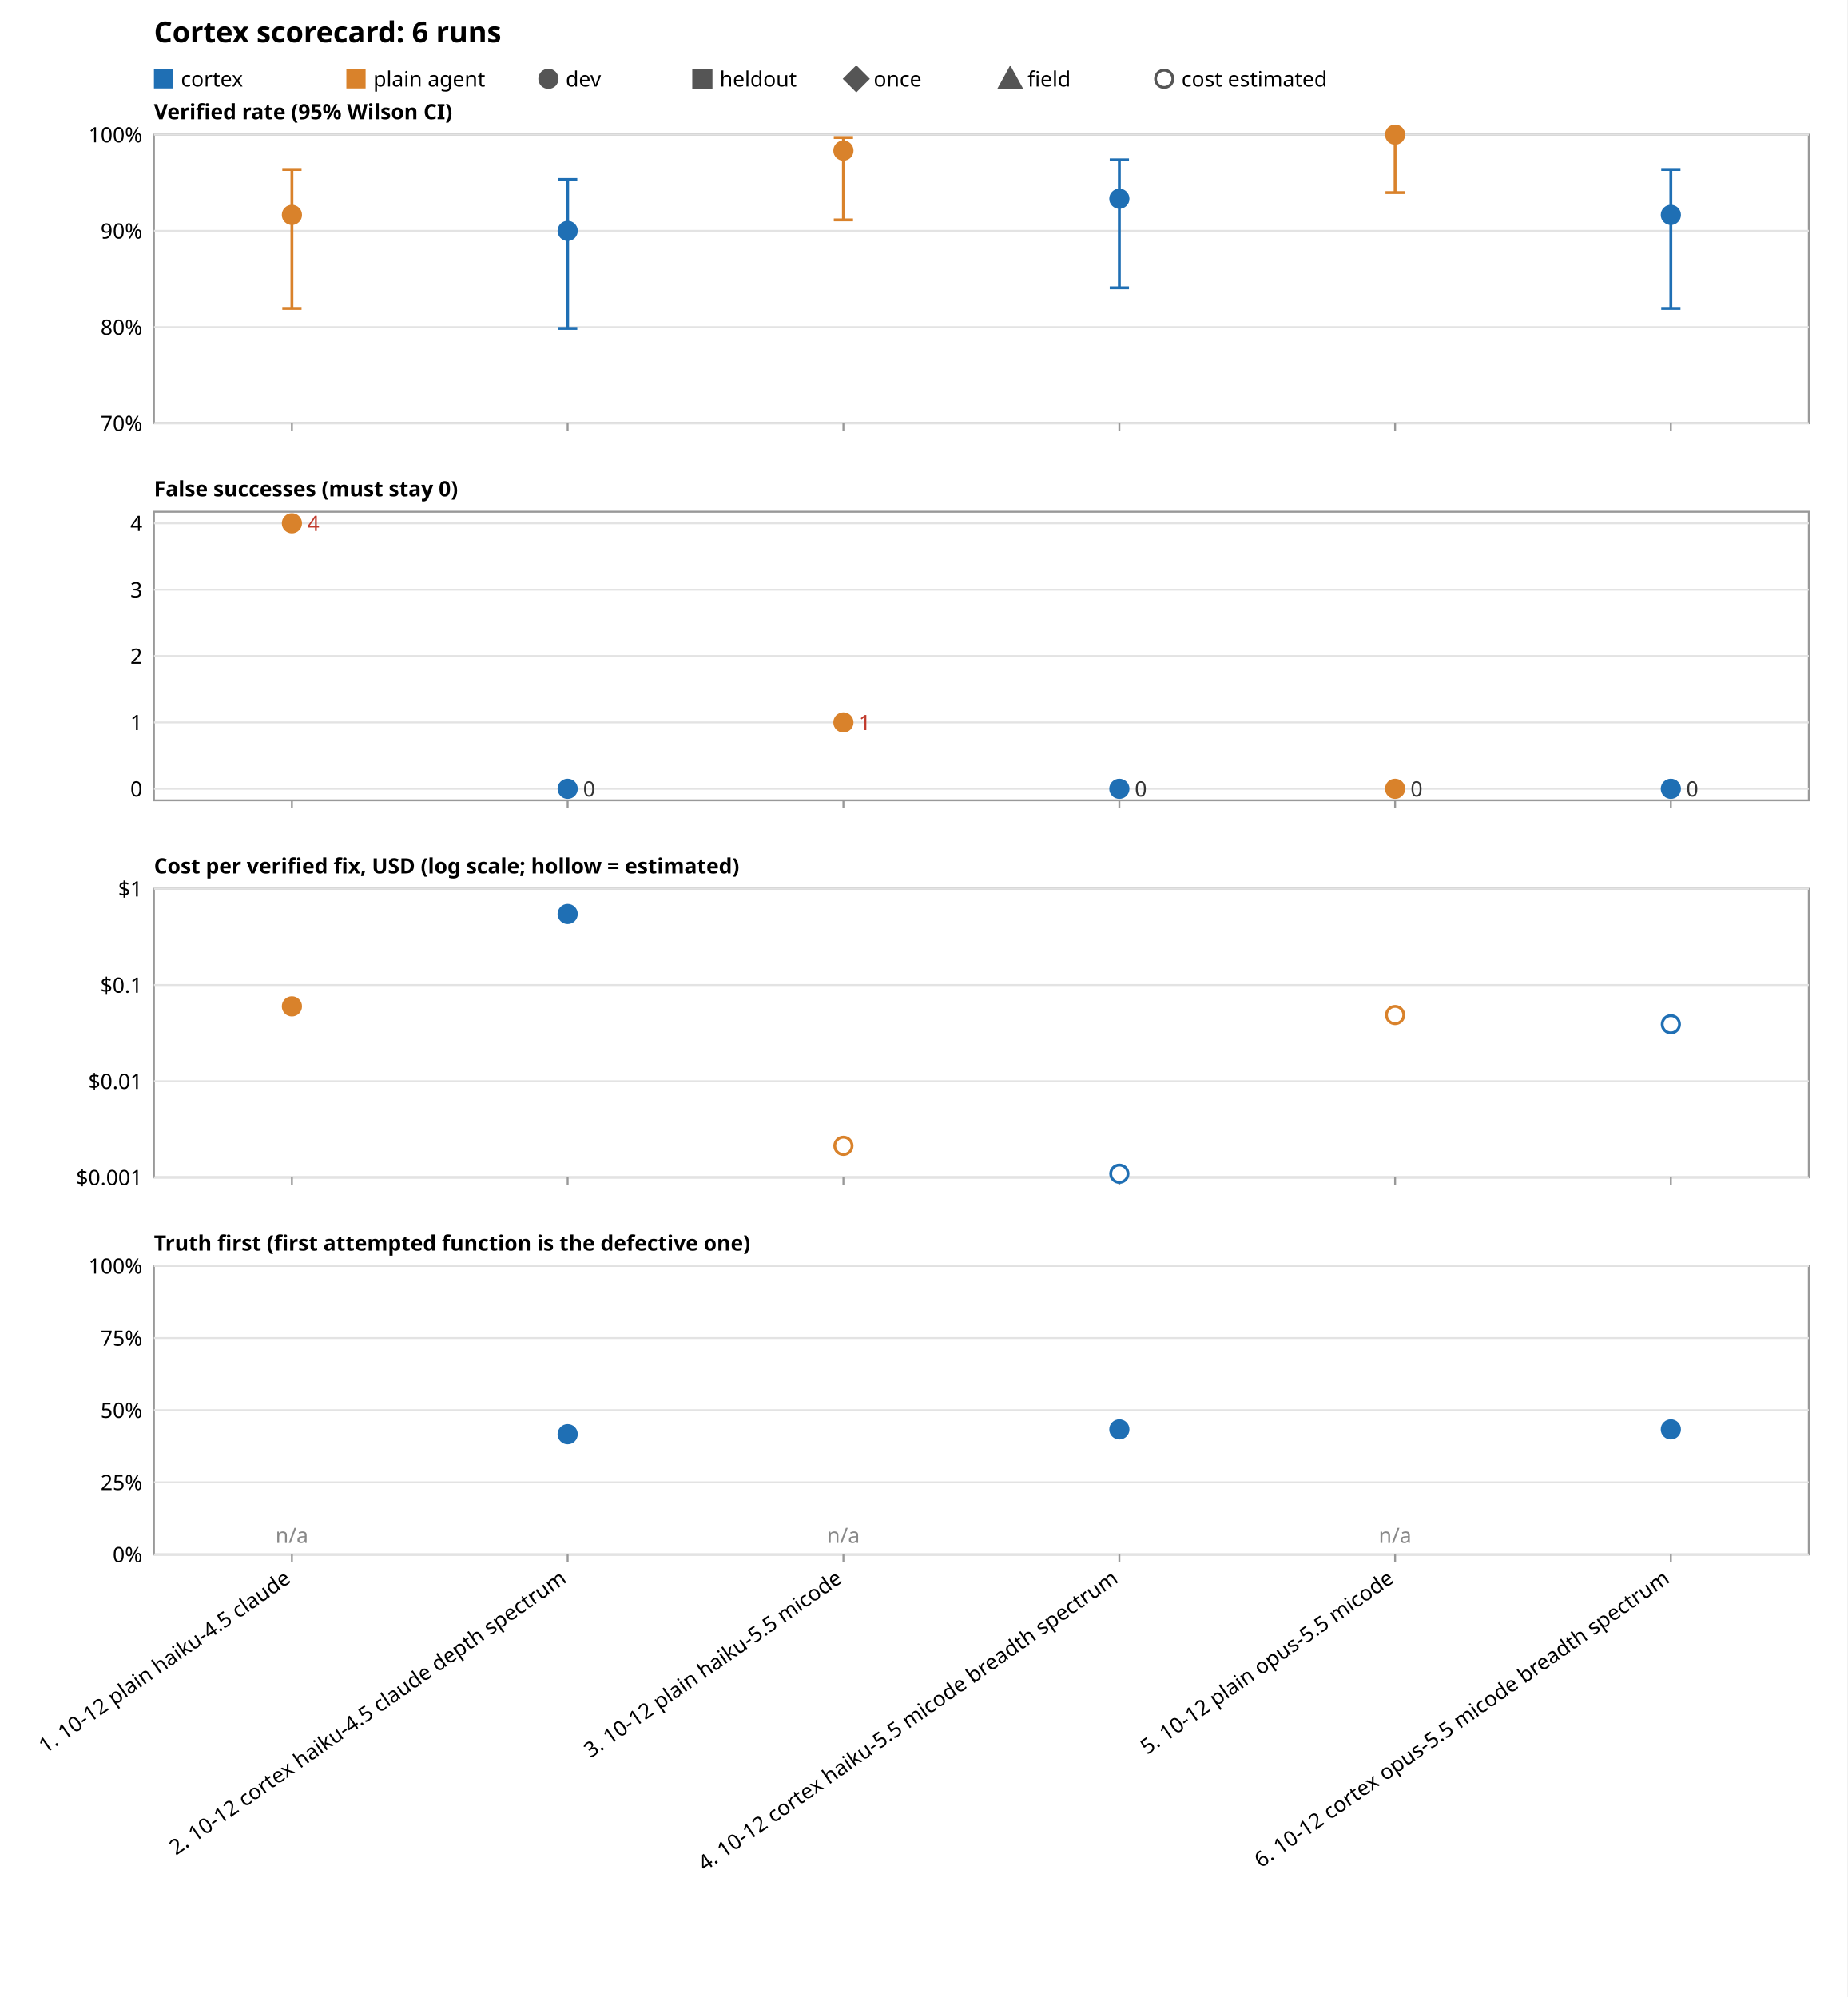
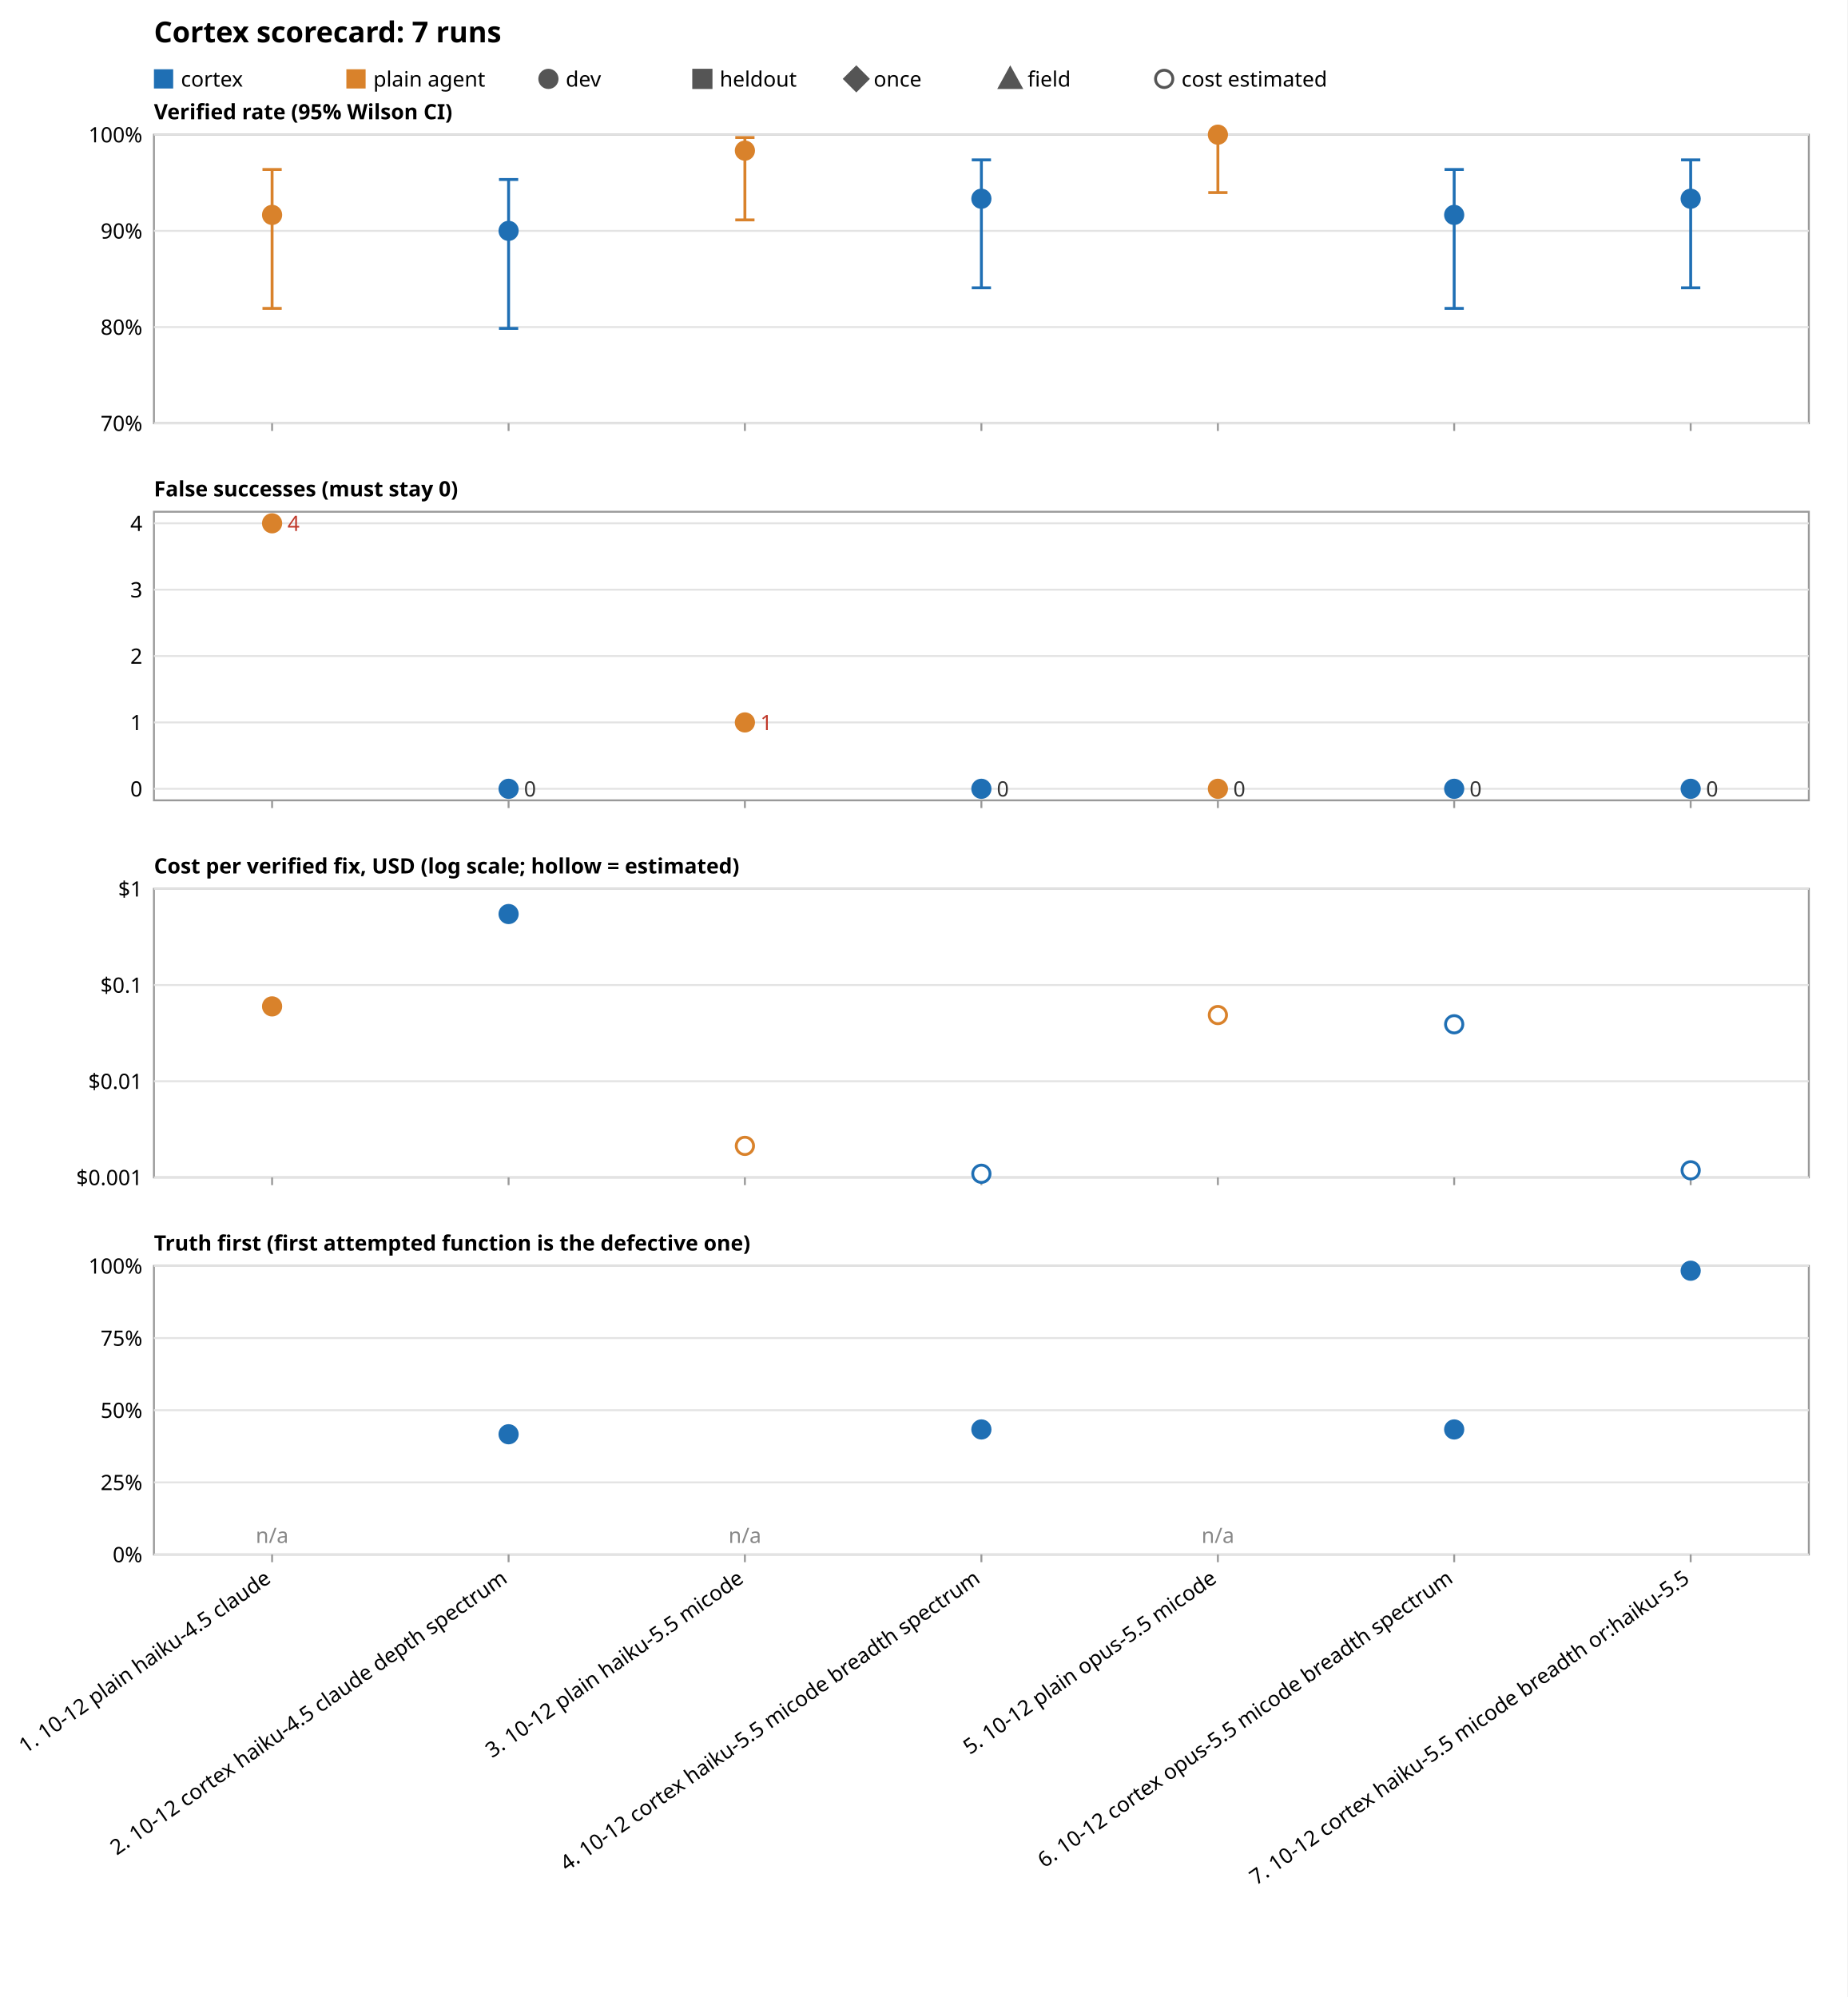
<svg xmlns="http://www.w3.org/2000/svg" width="960" height="1038" viewBox="0 0 960 1038" font-family="sans-serif" font-size="11">
  <rect x="0" y="0" width="960" height="1038" fill="#ffffff" />
-   <text x="80" y="22" font-size="15" font-weight="bold">Cortex scorecard: 6 runs</text>
+   <text x="80" y="22" font-size="15" font-weight="bold">Cortex scorecard: 7 runs</text>
  <rect x="80" y="36" width="10" height="10" fill="#1f6fb4" />
  <text x="94" y="45">cortex</text>
  <rect x="180" y="36" width="10" height="10" fill="#d9822b" />
  <text x="194" y="45">plain agent</text>
  <circle cx="285.0" cy="41.0" r="4.5" fill="#555555" stroke="#555555" stroke-width="1.5" />
  <text x="294" y="45">dev</text>
  <rect x="360.5" y="36.5" width="9" height="9" fill="#555555" stroke="#555555" stroke-width="1.5" />
  <text x="374" y="45">heldout</text>
  <polygon points="445.0,35.0 451.0,41.0 445.0,47.0 439.0,41.0" fill="#555555" stroke="#555555" stroke-width="1.5" />
  <text x="454" y="45">once</text>
  <polygon points="525.0,35.5 530.5,45.5 519.5,45.5" fill="#555555" stroke="#555555" stroke-width="1.5" />
  <text x="534" y="45">field</text>
  <circle cx="605.0" cy="41.0" r="4.5" fill="#ffffff" stroke="#555555" stroke-width="1.5" />
  <text x="614" y="45">cost estimated</text>
  <text x="80" y="62" font-weight="bold">Verified rate (95% Wilson CI)</text>
  <rect x="80" y="70" width="860" height="150" fill="none" stroke="#999999" />
  <line x1="80" y1="220.0" x2="940" y2="220.0" stroke="#e3e3e3" />
  <text x="74" y="224.0" text-anchor="end">70%</text>
  <line x1="80" y1="170.0" x2="940" y2="170.0" stroke="#e3e3e3" />
  <text x="74" y="174.0" text-anchor="end">80%</text>
  <line x1="80" y1="120.0" x2="940" y2="120.0" stroke="#e3e3e3" />
  <text x="74" y="124.0" text-anchor="end">90%</text>
  <line x1="80" y1="70.0" x2="940" y2="70.0" stroke="#e3e3e3" />
  <text x="74" y="74.0" text-anchor="end">100%</text>
-   <line x1="151.7" y1="220" x2="151.7" y2="224" stroke="#999999" />
-   <line x1="295.0" y1="220" x2="295.0" y2="224" stroke="#999999" />
-   <line x1="438.3" y1="220" x2="438.3" y2="224" stroke="#999999" />
-   <line x1="581.7" y1="220" x2="581.7" y2="224" stroke="#999999" />
-   <line x1="725.0" y1="220" x2="725.0" y2="224" stroke="#999999" />
-   <line x1="868.3" y1="220" x2="868.3" y2="224" stroke="#999999" />
-   <line x1="151.7" y1="160.3" x2="151.7" y2="88.1" stroke="#d9822b" stroke-width="1.5" />
-   <line x1="146.7" y1="160.3" x2="156.7" y2="160.3" stroke="#d9822b" stroke-width="1.5" />
-   <line x1="146.7" y1="88.1" x2="156.7" y2="88.1" stroke="#d9822b" stroke-width="1.5" />
-   <circle cx="151.7" cy="111.7" r="4.5" fill="#d9822b" stroke="#d9822b" stroke-width="1.5" />
-   <line x1="295.0" y1="170.7" x2="295.0" y2="93.3" stroke="#1f6fb4" stroke-width="1.5" />
-   <line x1="290.0" y1="170.7" x2="300.0" y2="170.7" stroke="#1f6fb4" stroke-width="1.5" />
-   <line x1="290.0" y1="93.3" x2="300.0" y2="93.3" stroke="#1f6fb4" stroke-width="1.5" />
-   <circle cx="295.0" cy="120.0" r="4.5" fill="#1f6fb4" stroke="#1f6fb4" stroke-width="1.5" />
-   <line x1="438.3" y1="114.3" x2="438.3" y2="71.5" stroke="#d9822b" stroke-width="1.5" />
-   <line x1="433.3" y1="114.3" x2="443.3" y2="114.3" stroke="#d9822b" stroke-width="1.5" />
-   <line x1="433.3" y1="71.5" x2="443.3" y2="71.5" stroke="#d9822b" stroke-width="1.5" />
-   <circle cx="438.3" cy="78.3" r="4.5" fill="#d9822b" stroke="#d9822b" stroke-width="1.5" />
-   <line x1="581.7" y1="149.6" x2="581.7" y2="83.1" stroke="#1f6fb4" stroke-width="1.5" />
-   <line x1="576.7" y1="149.6" x2="586.7" y2="149.6" stroke="#1f6fb4" stroke-width="1.5" />
-   <line x1="576.7" y1="83.1" x2="586.7" y2="83.1" stroke="#1f6fb4" stroke-width="1.5" />
-   <circle cx="581.7" cy="103.3" r="4.5" fill="#1f6fb4" stroke="#1f6fb4" stroke-width="1.5" />
-   <line x1="725.0" y1="100.1" x2="725.0" y2="70.0" stroke="#d9822b" stroke-width="1.5" />
-   <line x1="720.0" y1="100.1" x2="730.0" y2="100.1" stroke="#d9822b" stroke-width="1.5" />
-   <line x1="720.0" y1="70.0" x2="730.0" y2="70.0" stroke="#d9822b" stroke-width="1.5" />
-   <circle cx="725.0" cy="70.0" r="4.5" fill="#d9822b" stroke="#d9822b" stroke-width="1.5" />
-   <line x1="868.3" y1="160.3" x2="868.3" y2="88.1" stroke="#1f6fb4" stroke-width="1.5" />
-   <line x1="863.3" y1="160.3" x2="873.3" y2="160.3" stroke="#1f6fb4" stroke-width="1.5" />
-   <line x1="863.3" y1="88.1" x2="873.3" y2="88.1" stroke="#1f6fb4" stroke-width="1.5" />
-   <circle cx="868.3" cy="111.7" r="4.5" fill="#1f6fb4" stroke="#1f6fb4" stroke-width="1.5" />
+   <line x1="141.4" y1="220" x2="141.4" y2="224" stroke="#999999" />
+   <line x1="264.3" y1="220" x2="264.3" y2="224" stroke="#999999" />
+   <line x1="387.1" y1="220" x2="387.1" y2="224" stroke="#999999" />
+   <line x1="510.0" y1="220" x2="510.0" y2="224" stroke="#999999" />
+   <line x1="632.9" y1="220" x2="632.9" y2="224" stroke="#999999" />
+   <line x1="755.7" y1="220" x2="755.7" y2="224" stroke="#999999" />
+   <line x1="878.6" y1="220" x2="878.6" y2="224" stroke="#999999" />
+   <line x1="141.4" y1="160.3" x2="141.4" y2="88.1" stroke="#d9822b" stroke-width="1.5" />
+   <line x1="136.4" y1="160.3" x2="146.4" y2="160.3" stroke="#d9822b" stroke-width="1.5" />
+   <line x1="136.4" y1="88.1" x2="146.4" y2="88.1" stroke="#d9822b" stroke-width="1.5" />
+   <circle cx="141.4" cy="111.7" r="4.5" fill="#d9822b" stroke="#d9822b" stroke-width="1.5" />
+   <line x1="264.3" y1="170.7" x2="264.3" y2="93.3" stroke="#1f6fb4" stroke-width="1.5" />
+   <line x1="259.3" y1="170.7" x2="269.3" y2="170.7" stroke="#1f6fb4" stroke-width="1.5" />
+   <line x1="259.3" y1="93.3" x2="269.3" y2="93.3" stroke="#1f6fb4" stroke-width="1.5" />
+   <circle cx="264.3" cy="120.0" r="4.5" fill="#1f6fb4" stroke="#1f6fb4" stroke-width="1.5" />
+   <line x1="387.1" y1="114.3" x2="387.1" y2="71.5" stroke="#d9822b" stroke-width="1.5" />
+   <line x1="382.1" y1="114.3" x2="392.1" y2="114.3" stroke="#d9822b" stroke-width="1.5" />
+   <line x1="382.1" y1="71.5" x2="392.1" y2="71.5" stroke="#d9822b" stroke-width="1.5" />
+   <circle cx="387.1" cy="78.3" r="4.5" fill="#d9822b" stroke="#d9822b" stroke-width="1.5" />
+   <line x1="510.0" y1="149.6" x2="510.0" y2="83.1" stroke="#1f6fb4" stroke-width="1.5" />
+   <line x1="505.0" y1="149.6" x2="515.0" y2="149.6" stroke="#1f6fb4" stroke-width="1.5" />
+   <line x1="505.0" y1="83.1" x2="515.0" y2="83.1" stroke="#1f6fb4" stroke-width="1.5" />
+   <circle cx="510.0" cy="103.3" r="4.5" fill="#1f6fb4" stroke="#1f6fb4" stroke-width="1.5" />
+   <line x1="632.9" y1="100.1" x2="632.9" y2="70.0" stroke="#d9822b" stroke-width="1.5" />
+   <line x1="627.9" y1="100.1" x2="637.9" y2="100.1" stroke="#d9822b" stroke-width="1.5" />
+   <line x1="627.9" y1="70.0" x2="637.9" y2="70.0" stroke="#d9822b" stroke-width="1.5" />
+   <circle cx="632.9" cy="70.0" r="4.5" fill="#d9822b" stroke="#d9822b" stroke-width="1.5" />
+   <line x1="755.7" y1="160.3" x2="755.7" y2="88.1" stroke="#1f6fb4" stroke-width="1.5" />
+   <line x1="750.7" y1="160.3" x2="760.7" y2="160.3" stroke="#1f6fb4" stroke-width="1.5" />
+   <line x1="750.7" y1="88.1" x2="760.7" y2="88.1" stroke="#1f6fb4" stroke-width="1.5" />
+   <circle cx="755.7" cy="111.7" r="4.5" fill="#1f6fb4" stroke="#1f6fb4" stroke-width="1.5" />
+   <line x1="878.6" y1="149.6" x2="878.6" y2="83.1" stroke="#1f6fb4" stroke-width="1.5" />
+   <line x1="873.6" y1="149.6" x2="883.6" y2="149.6" stroke="#1f6fb4" stroke-width="1.5" />
+   <line x1="873.6" y1="83.1" x2="883.6" y2="83.1" stroke="#1f6fb4" stroke-width="1.5" />
+   <circle cx="878.6" cy="103.3" r="4.5" fill="#1f6fb4" stroke="#1f6fb4" stroke-width="1.5" />
  <text x="80" y="258" font-weight="bold">False successes (must stay 0)</text>
  <rect x="80" y="266" width="860" height="150" fill="none" stroke="#999999" />
  <line x1="80" y1="410.0" x2="940" y2="410.0" stroke="#e3e3e3" />
  <text x="74" y="414.0" text-anchor="end">0</text>
  <line x1="80" y1="375.5" x2="940" y2="375.5" stroke="#e3e3e3" />
  <text x="74" y="379.5" text-anchor="end">1</text>
  <line x1="80" y1="341.0" x2="940" y2="341.0" stroke="#e3e3e3" />
  <text x="74" y="345.0" text-anchor="end">2</text>
  <line x1="80" y1="306.5" x2="940" y2="306.5" stroke="#e3e3e3" />
  <text x="74" y="310.5" text-anchor="end">3</text>
  <line x1="80" y1="272.0" x2="940" y2="272.0" stroke="#e3e3e3" />
  <text x="74" y="276.0" text-anchor="end">4</text>
-   <line x1="151.7" y1="416" x2="151.7" y2="420" stroke="#999999" />
-   <line x1="295.0" y1="416" x2="295.0" y2="420" stroke="#999999" />
-   <line x1="438.3" y1="416" x2="438.3" y2="420" stroke="#999999" />
-   <line x1="581.7" y1="416" x2="581.7" y2="420" stroke="#999999" />
-   <line x1="725.0" y1="416" x2="725.0" y2="420" stroke="#999999" />
-   <line x1="868.3" y1="416" x2="868.3" y2="420" stroke="#999999" />
-   <circle cx="151.7" cy="272.0" r="4.5" fill="#d9822b" stroke="#d9822b" stroke-width="1.5" />
-   <text x="159.7" y="276.0" fill="#c0392b">4</text>
-   <circle cx="295.0" cy="410.0" r="4.5" fill="#1f6fb4" stroke="#1f6fb4" stroke-width="1.5" />
-   <text x="303.0" y="414.0" fill="#333333">0</text>
-   <circle cx="438.3" cy="375.5" r="4.5" fill="#d9822b" stroke="#d9822b" stroke-width="1.5" />
-   <text x="446.3" y="379.5" fill="#c0392b">1</text>
-   <circle cx="581.7" cy="410.0" r="4.5" fill="#1f6fb4" stroke="#1f6fb4" stroke-width="1.5" />
-   <text x="589.7" y="414.0" fill="#333333">0</text>
-   <circle cx="725.0" cy="410.0" r="4.5" fill="#d9822b" stroke="#d9822b" stroke-width="1.5" />
-   <text x="733.0" y="414.0" fill="#333333">0</text>
-   <circle cx="868.3" cy="410.0" r="4.5" fill="#1f6fb4" stroke="#1f6fb4" stroke-width="1.5" />
-   <text x="876.3" y="414.0" fill="#333333">0</text>
+   <line x1="141.4" y1="416" x2="141.4" y2="420" stroke="#999999" />
+   <line x1="264.3" y1="416" x2="264.3" y2="420" stroke="#999999" />
+   <line x1="387.1" y1="416" x2="387.1" y2="420" stroke="#999999" />
+   <line x1="510.0" y1="416" x2="510.0" y2="420" stroke="#999999" />
+   <line x1="632.9" y1="416" x2="632.9" y2="420" stroke="#999999" />
+   <line x1="755.7" y1="416" x2="755.7" y2="420" stroke="#999999" />
+   <line x1="878.6" y1="416" x2="878.6" y2="420" stroke="#999999" />
+   <circle cx="141.4" cy="272.0" r="4.5" fill="#d9822b" stroke="#d9822b" stroke-width="1.5" />
+   <text x="149.4" y="276.0" fill="#c0392b">4</text>
+   <circle cx="264.3" cy="410.0" r="4.5" fill="#1f6fb4" stroke="#1f6fb4" stroke-width="1.5" />
+   <text x="272.3" y="414.0" fill="#333333">0</text>
+   <circle cx="387.1" cy="375.5" r="4.5" fill="#d9822b" stroke="#d9822b" stroke-width="1.5" />
+   <text x="395.1" y="379.5" fill="#c0392b">1</text>
+   <circle cx="510.0" cy="410.0" r="4.5" fill="#1f6fb4" stroke="#1f6fb4" stroke-width="1.5" />
+   <text x="518.0" y="414.0" fill="#333333">0</text>
+   <circle cx="632.9" cy="410.0" r="4.5" fill="#d9822b" stroke="#d9822b" stroke-width="1.5" />
+   <text x="640.9" y="414.0" fill="#333333">0</text>
+   <circle cx="755.7" cy="410.0" r="4.5" fill="#1f6fb4" stroke="#1f6fb4" stroke-width="1.5" />
+   <text x="763.7" y="414.0" fill="#333333">0</text>
+   <circle cx="878.6" cy="410.0" r="4.5" fill="#1f6fb4" stroke="#1f6fb4" stroke-width="1.5" />
+   <text x="886.6" y="414.0" fill="#333333">0</text>
  <text x="80" y="454" font-weight="bold">Cost per verified fix, USD (log scale; hollow = estimated)</text>
  <rect x="80" y="462" width="860" height="150" fill="none" stroke="#999999" />
  <line x1="80" y1="612.0" x2="940" y2="612.0" stroke="#e3e3e3" />
  <text x="74" y="616.0" text-anchor="end">$0.001</text>
  <line x1="80" y1="562.0" x2="940" y2="562.0" stroke="#e3e3e3" />
  <text x="74" y="566.0" text-anchor="end">$0.01</text>
  <line x1="80" y1="512.0" x2="940" y2="512.0" stroke="#e3e3e3" />
  <text x="74" y="516.0" text-anchor="end">$0.1</text>
  <line x1="80" y1="462.0" x2="940" y2="462.0" stroke="#e3e3e3" />
  <text x="74" y="466.0" text-anchor="end">$1</text>
-   <line x1="151.7" y1="612" x2="151.7" y2="616" stroke="#999999" />
-   <line x1="295.0" y1="612" x2="295.0" y2="616" stroke="#999999" />
-   <line x1="438.3" y1="612" x2="438.3" y2="616" stroke="#999999" />
-   <line x1="581.7" y1="612" x2="581.7" y2="616" stroke="#999999" />
-   <line x1="725.0" y1="612" x2="725.0" y2="616" stroke="#999999" />
-   <line x1="868.3" y1="612" x2="868.3" y2="616" stroke="#999999" />
-   <circle cx="151.7" cy="523.1" r="4.5" fill="#d9822b" stroke="#d9822b" stroke-width="1.5" />
-   <circle cx="295.0" cy="475.1" r="4.5" fill="#1f6fb4" stroke="#1f6fb4" stroke-width="1.5" />
-   <circle cx="438.3" cy="595.6" r="4.5" fill="#ffffff" stroke="#d9822b" stroke-width="1.5" />
-   <circle cx="581.7" cy="610.1" r="4.5" fill="#ffffff" stroke="#1f6fb4" stroke-width="1.5" />
-   <circle cx="725.0" cy="527.6" r="4.5" fill="#ffffff" stroke="#d9822b" stroke-width="1.5" />
-   <circle cx="868.3" cy="532.4" r="4.5" fill="#ffffff" stroke="#1f6fb4" stroke-width="1.5" />
+   <line x1="141.4" y1="612" x2="141.4" y2="616" stroke="#999999" />
+   <line x1="264.3" y1="612" x2="264.3" y2="616" stroke="#999999" />
+   <line x1="387.1" y1="612" x2="387.1" y2="616" stroke="#999999" />
+   <line x1="510.0" y1="612" x2="510.0" y2="616" stroke="#999999" />
+   <line x1="632.9" y1="612" x2="632.9" y2="616" stroke="#999999" />
+   <line x1="755.7" y1="612" x2="755.7" y2="616" stroke="#999999" />
+   <line x1="878.6" y1="612" x2="878.6" y2="616" stroke="#999999" />
+   <circle cx="141.4" cy="523.1" r="4.5" fill="#d9822b" stroke="#d9822b" stroke-width="1.5" />
+   <circle cx="264.3" cy="475.1" r="4.5" fill="#1f6fb4" stroke="#1f6fb4" stroke-width="1.5" />
+   <circle cx="387.1" cy="595.6" r="4.5" fill="#ffffff" stroke="#d9822b" stroke-width="1.5" />
+   <circle cx="510.0" cy="610.1" r="4.5" fill="#ffffff" stroke="#1f6fb4" stroke-width="1.5" />
+   <circle cx="632.9" cy="527.6" r="4.5" fill="#ffffff" stroke="#d9822b" stroke-width="1.5" />
+   <circle cx="755.7" cy="532.4" r="4.5" fill="#ffffff" stroke="#1f6fb4" stroke-width="1.5" />
+   <circle cx="878.6" cy="608.3" r="4.5" fill="#ffffff" stroke="#1f6fb4" stroke-width="1.5" />
  <text x="80" y="650" font-weight="bold">Truth first (first attempted function is the defective one)</text>
  <rect x="80" y="658" width="860" height="150" fill="none" stroke="#999999" />
  <line x1="80" y1="808.0" x2="940" y2="808.0" stroke="#e3e3e3" />
  <text x="74" y="812.0" text-anchor="end">0%</text>
  <line x1="80" y1="770.5" x2="940" y2="770.5" stroke="#e3e3e3" />
  <text x="74" y="774.5" text-anchor="end">25%</text>
  <line x1="80" y1="733.0" x2="940" y2="733.0" stroke="#e3e3e3" />
  <text x="74" y="737.0" text-anchor="end">50%</text>
  <line x1="80" y1="695.5" x2="940" y2="695.5" stroke="#e3e3e3" />
  <text x="74" y="699.5" text-anchor="end">75%</text>
  <line x1="80" y1="658.0" x2="940" y2="658.0" stroke="#e3e3e3" />
  <text x="74" y="662.0" text-anchor="end">100%</text>
-   <line x1="151.7" y1="808" x2="151.7" y2="812" stroke="#999999" />
-   <line x1="295.0" y1="808" x2="295.0" y2="812" stroke="#999999" />
-   <line x1="438.3" y1="808" x2="438.3" y2="812" stroke="#999999" />
-   <line x1="581.7" y1="808" x2="581.7" y2="812" stroke="#999999" />
-   <line x1="725.0" y1="808" x2="725.0" y2="812" stroke="#999999" />
-   <line x1="868.3" y1="808" x2="868.3" y2="812" stroke="#999999" />
-   <text x="151.7" y="802" text-anchor="middle" fill="#888888">n/a</text>
-   <circle cx="295.0" cy="745.5" r="4.5" fill="#1f6fb4" stroke="#1f6fb4" stroke-width="1.5" />
-   <text x="438.3" y="802" text-anchor="middle" fill="#888888">n/a</text>
-   <circle cx="581.7" cy="743.0" r="4.5" fill="#1f6fb4" stroke="#1f6fb4" stroke-width="1.5" />
-   <text x="725.0" y="802" text-anchor="middle" fill="#888888">n/a</text>
-   <circle cx="868.3" cy="743.0" r="4.5" fill="#1f6fb4" stroke="#1f6fb4" stroke-width="1.5" />
-   <text x="151.7" y="822" text-anchor="end" transform="rotate(-35 151.7 822)">1. 10-12 plain haiku-4.5 claude</text>
-   <text x="295.0" y="822" text-anchor="end" transform="rotate(-35 295.0 822)">2. 10-12 cortex haiku-4.5 claude depth spectrum</text>
-   <text x="438.3" y="822" text-anchor="end" transform="rotate(-35 438.3 822)">3. 10-12 plain haiku-5.5 micode</text>
-   <text x="581.7" y="822" text-anchor="end" transform="rotate(-35 581.7 822)">4. 10-12 cortex haiku-5.5 micode breadth spectrum</text>
-   <text x="725.0" y="822" text-anchor="end" transform="rotate(-35 725.0 822)">5. 10-12 plain opus-5.5 micode</text>
-   <text x="868.3" y="822" text-anchor="end" transform="rotate(-35 868.3 822)">6. 10-12 cortex opus-5.5 micode breadth spectrum</text>
+   <line x1="141.4" y1="808" x2="141.4" y2="812" stroke="#999999" />
+   <line x1="264.3" y1="808" x2="264.3" y2="812" stroke="#999999" />
+   <line x1="387.1" y1="808" x2="387.1" y2="812" stroke="#999999" />
+   <line x1="510.0" y1="808" x2="510.0" y2="812" stroke="#999999" />
+   <line x1="632.9" y1="808" x2="632.9" y2="812" stroke="#999999" />
+   <line x1="755.7" y1="808" x2="755.7" y2="812" stroke="#999999" />
+   <line x1="878.6" y1="808" x2="878.6" y2="812" stroke="#999999" />
+   <text x="141.4" y="802" text-anchor="middle" fill="#888888">n/a</text>
+   <circle cx="264.3" cy="745.5" r="4.5" fill="#1f6fb4" stroke="#1f6fb4" stroke-width="1.5" />
+   <text x="387.1" y="802" text-anchor="middle" fill="#888888">n/a</text>
+   <circle cx="510.0" cy="743.0" r="4.5" fill="#1f6fb4" stroke="#1f6fb4" stroke-width="1.5" />
+   <text x="632.9" y="802" text-anchor="middle" fill="#888888">n/a</text>
+   <circle cx="755.7" cy="743.0" r="4.5" fill="#1f6fb4" stroke="#1f6fb4" stroke-width="1.5" />
+   <circle cx="878.6" cy="660.5" r="4.5" fill="#1f6fb4" stroke="#1f6fb4" stroke-width="1.5" />
+   <text x="141.4" y="822" text-anchor="end" transform="rotate(-35 141.4 822)">1. 10-12 plain haiku-4.5 claude</text>
+   <text x="264.3" y="822" text-anchor="end" transform="rotate(-35 264.3 822)">2. 10-12 cortex haiku-4.5 claude depth spectrum</text>
+   <text x="387.1" y="822" text-anchor="end" transform="rotate(-35 387.1 822)">3. 10-12 plain haiku-5.5 micode</text>
+   <text x="510.0" y="822" text-anchor="end" transform="rotate(-35 510.0 822)">4. 10-12 cortex haiku-5.5 micode breadth spectrum</text>
+   <text x="632.9" y="822" text-anchor="end" transform="rotate(-35 632.9 822)">5. 10-12 plain opus-5.5 micode</text>
+   <text x="755.7" y="822" text-anchor="end" transform="rotate(-35 755.7 822)">6. 10-12 cortex opus-5.5 micode breadth spectrum</text>
+   <text x="878.6" y="822" text-anchor="end" transform="rotate(-35 878.6 822)">7. 10-12 cortex haiku-5.5 micode breadth or:haiku-5.5</text>
</svg>
